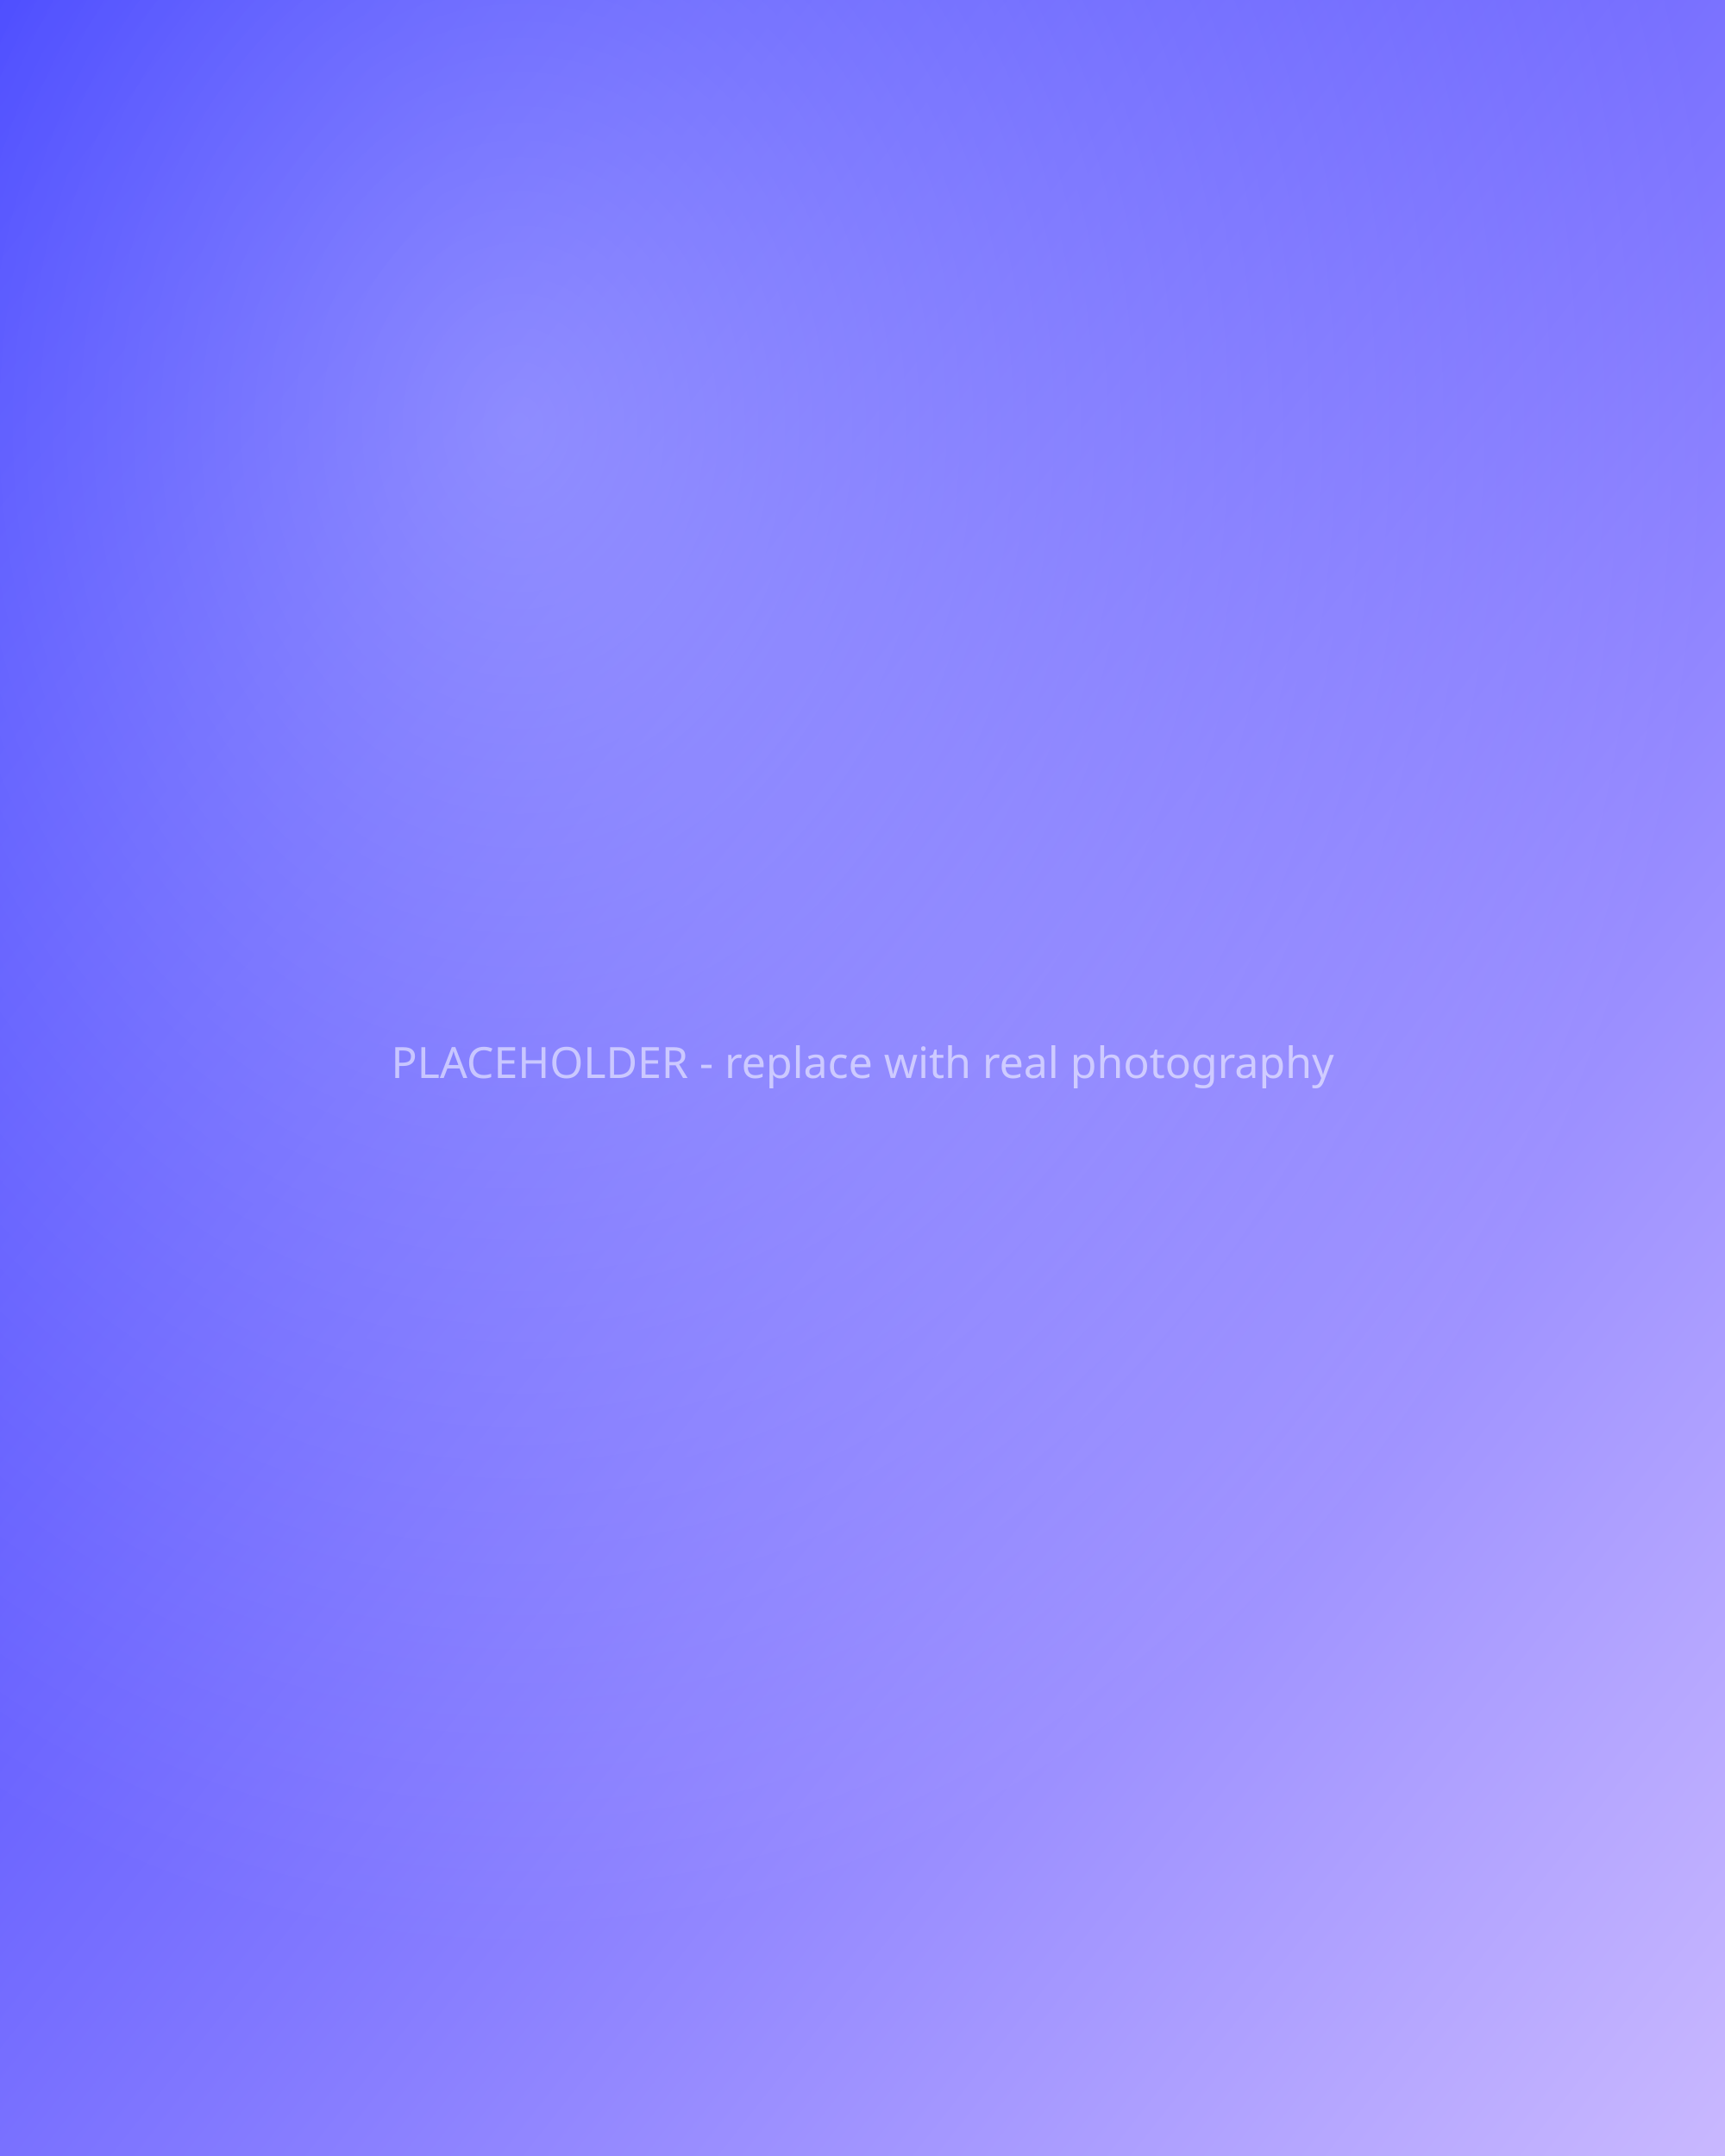
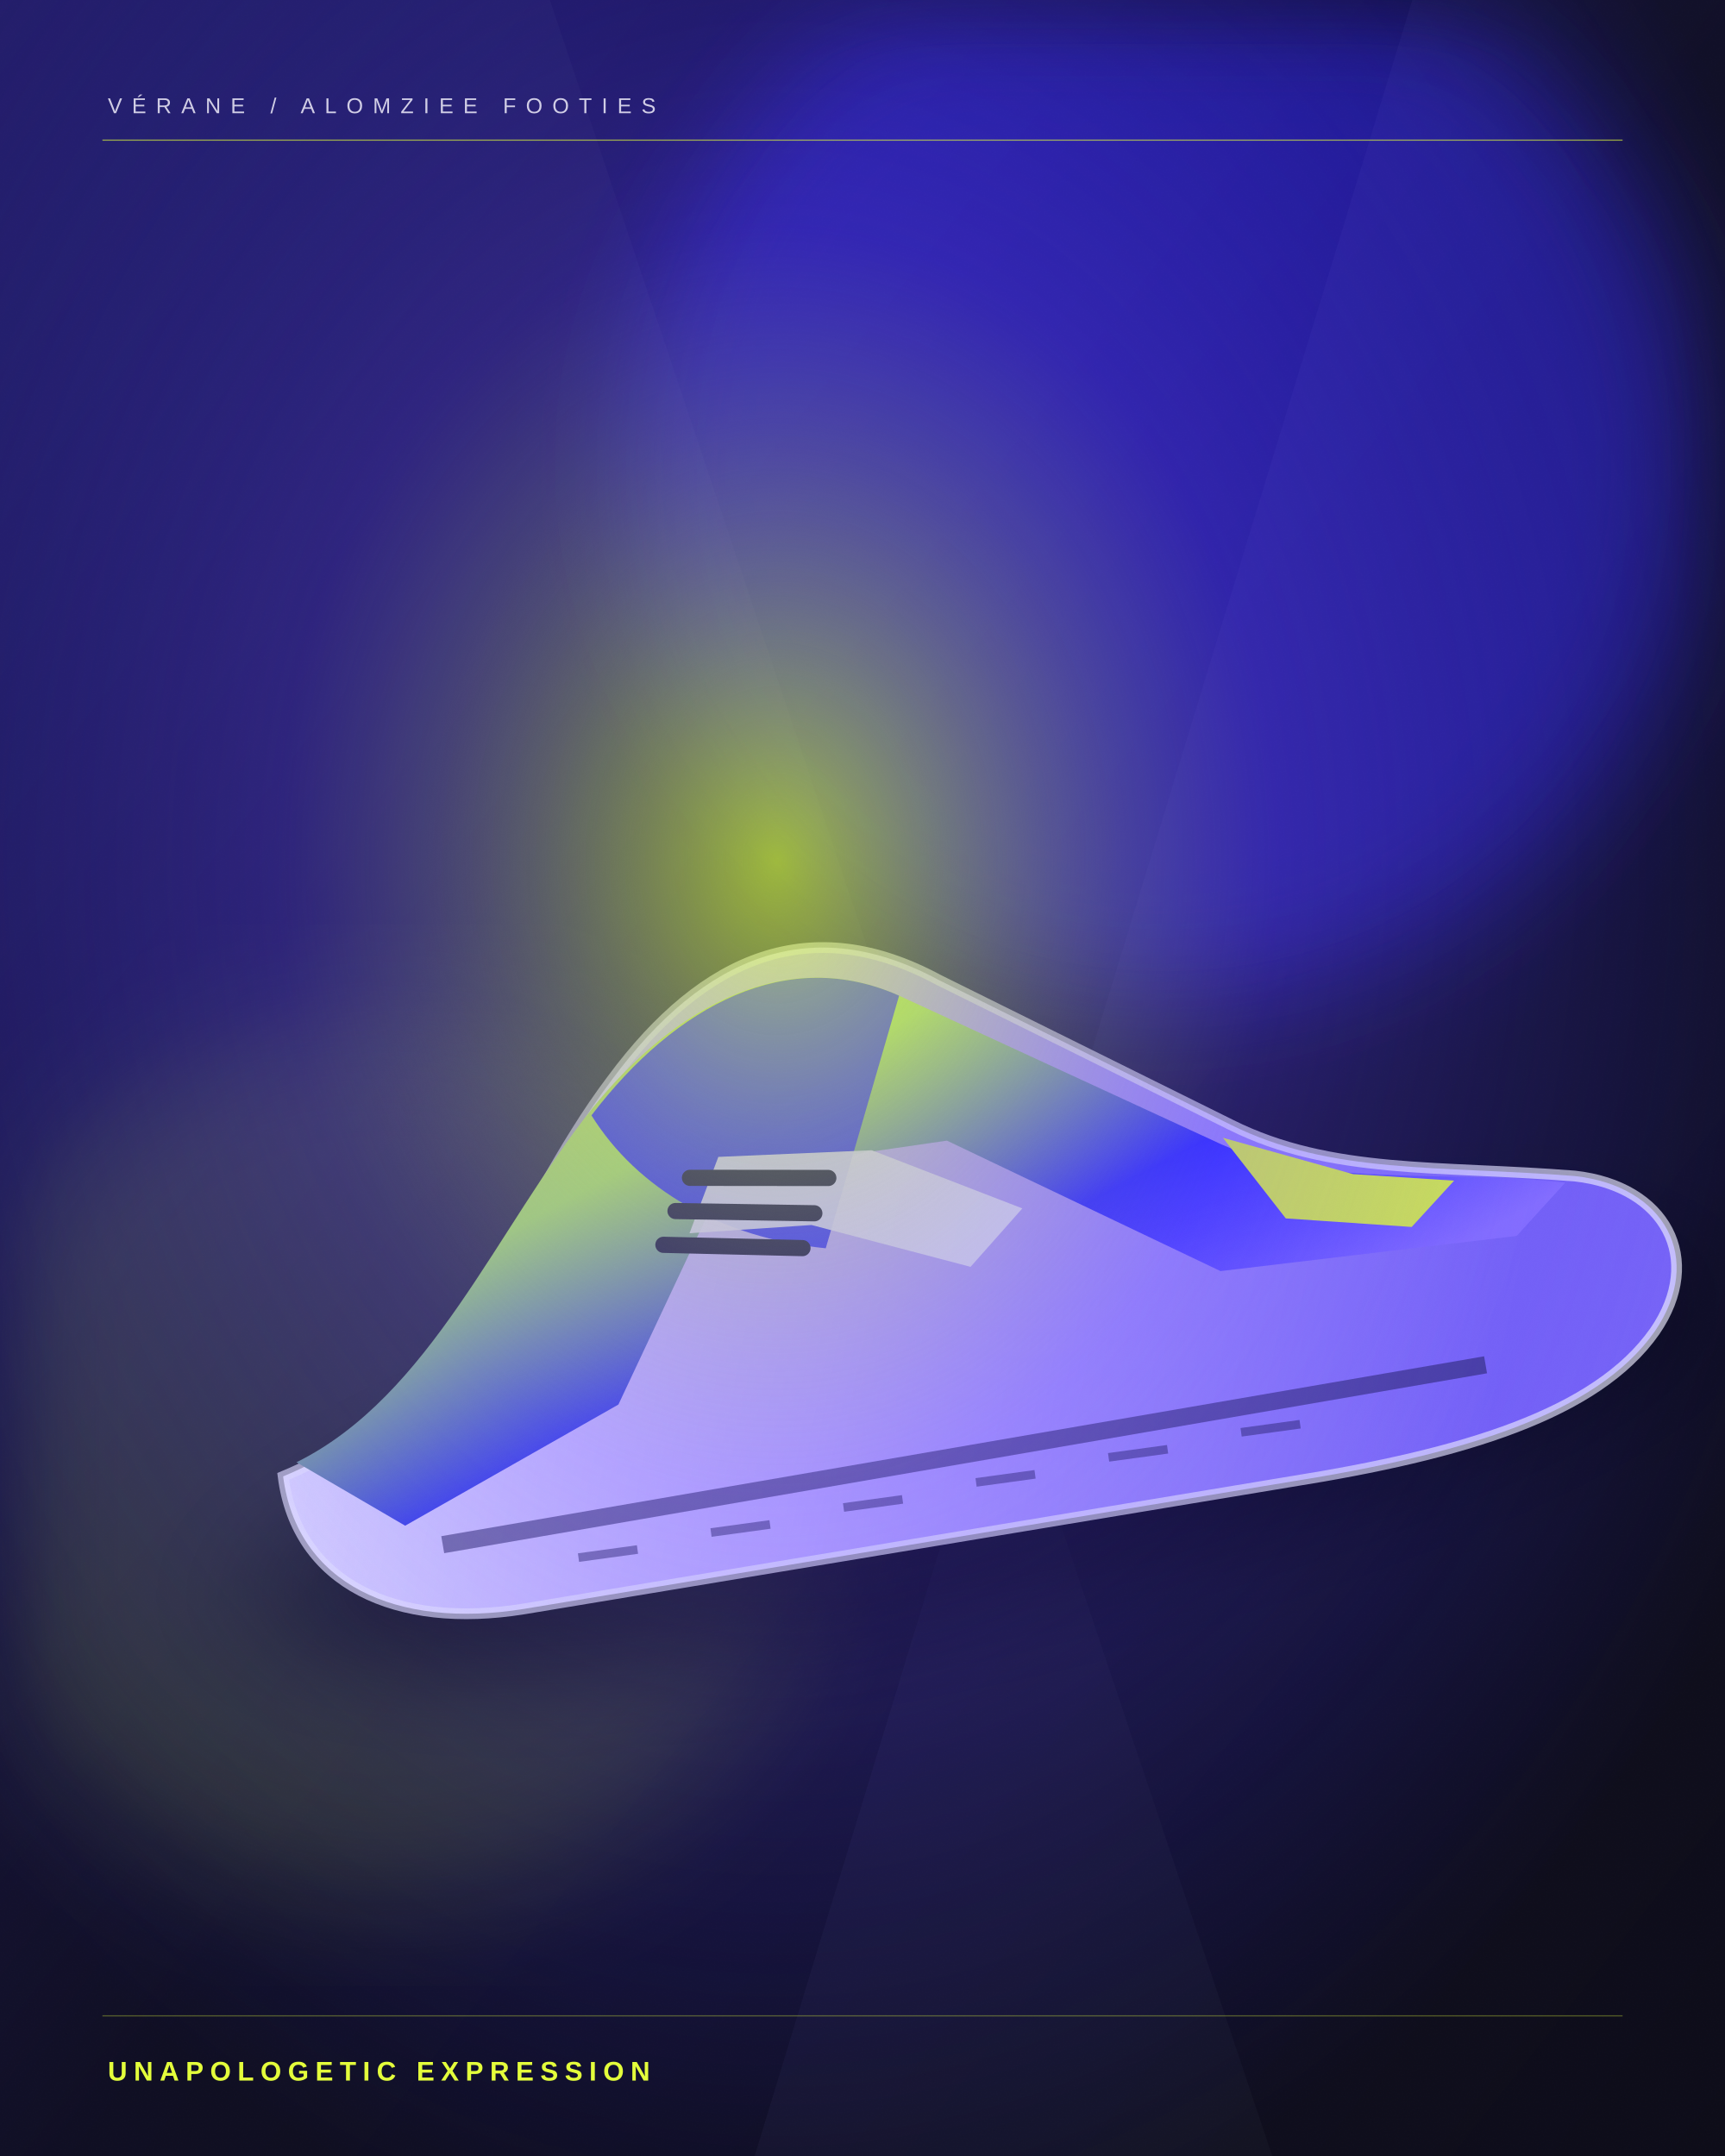
<svg xmlns="http://www.w3.org/2000/svg" viewBox="0 0 1600 2000" preserveAspectRatio="xMidYMid slice">
  <defs>
-     <linearGradient id="g" x1="0" y1="0" x2="1" y2="1">
-       <stop offset="0" stop-color="#2B2BFF" />
-       <stop offset="1" stop-color="#C9B8FF" />
+     <linearGradient id="night" x1="0" y1="0" x2="1" y2="1">
+       <stop stop-color="#1d1760" />
+       <stop offset=".52" stop-color="#09081d" />
+       <stop offset="1" stop-color="#06050f" />
    </linearGradient>
-     <radialGradient id="h" cx=".3" cy=".2" r=".7">
-       <stop offset="0" stop-color="#fff" stop-opacity=".35" />
-       <stop offset="1" stop-color="#fff" stop-opacity="0" />
+     <linearGradient id="sole" x1="0" y1="0" x2="1" y2=".2">
+       <stop stop-color="#fff" />
+       <stop offset=".5" stop-color="#c9b8ff" />
+       <stop offset="1" stop-color="#7b67f6" />
+     </linearGradient>
+     <linearGradient id="upper" x1="0" y1="0" x2=".8" y2="1">
+       <stop stop-color="#e4ff3a" />
+       <stop offset=".35" stop-color="#b9ff54" />
+       <stop offset=".7" stop-color="#2b2bff" />
+       <stop offset="1" stop-color="#8e76ff" />
+     </linearGradient>
+     <radialGradient id="neon" cx=".45" cy=".4" r=".65">
+       <stop stop-color="#d7ff36" stop-opacity=".7" />
+       <stop offset=".45" stop-color="#5c43ff" stop-opacity=".3" />
+       <stop offset="1" stop-color="#2b2bff" stop-opacity="0" />
    </radialGradient>
+     <filter id="blur">
+       <feGaussianBlur stdDeviation="55" />
+     </filter>
+     <filter id="grain">
+       <feTurbulence type="fractalNoise" baseFrequency=".68" numOctaves="2" stitchTiles="stitch" />
+       <feColorMatrix values="1 0 0 0 0 0 1 0 0 0 0 0 1 0 0 0 0 0 .1 0" />
+     </filter>
  </defs>
-   <rect width="1600" height="2000" fill="url(#g)" />
-   <rect width="1600" height="2000" fill="url(#h)" />
-   <text x="800" y="1000" text-anchor="middle" font-family="sans-serif" font-size="40" fill="#fff" fill-opacity=".55">PLACEHOLDER - replace with real photography</text>
+   <rect width="1600" height="2000" fill="url(#night)" />
+   <circle cx="1080" cy="430" r="500" fill="#3325ff" opacity=".45" filter="url(#blur)" />
+   <circle cx="360" cy="1350" r="410" fill="#d7ff36" opacity=".15" filter="url(#blur)" />
+   <path d="M0 0H510L1180 2000H0Z" fill="#fff" opacity=".025" />
+   <path d="M1600 0H1310L700 2000H1600Z" fill="#b9b0ff" opacity=".04" />
+   <g transform="translate(80 230) rotate(-13 720 800)">
+     <ellipse cx="760" cy="1130" rx="670" ry="150" fill="#000" opacity=".55" filter="url(#blur)" />
+     <path d="M120 1010C300 980 380 820 500 720C610 626 716 610 816 698L1050 890C1130 956 1230 970 1350 1008C1430 1036 1450 1110 1390 1165C1320 1228 1190 1236 1030 1225L310 1180C190 1172 110 1110 120 1010Z" fill="url(#sole)" stroke="#fff" stroke-opacity=".65" stroke-width="10" />
+     <path d="M135 1000C270 968 365 830 476 742C574 665 687 636 777 704L1030 900C1110 965 1232 974 1340 1012L1285 1050L1010 1020L790 845L585 828L438 1015L220 1080Z" fill="url(#upper)" />
+     <path d="M474 748C500 824 566 886 658 917L777 704C687 636 574 665 474 748Z" fill="#2b2bff" opacity=".92" />
+     <path d="M580 812L720 838L844 922L785 964L650 893L538 875Z" fill="#f6f4ff" opacity=".9" />
+     <path d="M550 825L675 854M530 852L655 883M512 880L637 912" stroke="#10102a" stroke-width="15" stroke-linecap="round" />
+     <path d="M1040 900L1150 960L1240 987L1192 1020L1080 986Z" fill="#e4ff3a" />
+     <path d="M250 1105L1230 1160" stroke="#17153d" stroke-opacity=".5" stroke-width="16" />
+     <path d="M370 1145L425 1150M495 1150L550 1155M620 1155L675 1160M745 1160L800 1165M870 1165L925 1170M995 1170L1050 1175" stroke="#17153d" stroke-opacity=".45" stroke-width="8" />
+   </g>
+   <rect width="1600" height="2000" fill="url(#neon)" />
+   <path d="M95 130H1505" stroke="#e4ff3a" stroke-opacity=".65" />
+   <path d="M95 1870H1505" stroke="#e4ff3a" stroke-opacity=".35" />
+   <text x="100" y="105" fill="#f6f4ff" fill-opacity=".82" font-family="Arial,sans-serif" font-size="20" letter-spacing="9">VÉRANE  /  ALOMZIEE FOOTIES</text>
+   <text x="100" y="1930" fill="#e4ff3a" font-family="Arial,sans-serif" font-size="25" font-weight="700" letter-spacing="6">UNAPOLOGETIC EXPRESSION</text>
+   <rect width="1600" height="2000" filter="url(#grain)" opacity=".13" />
</svg>
